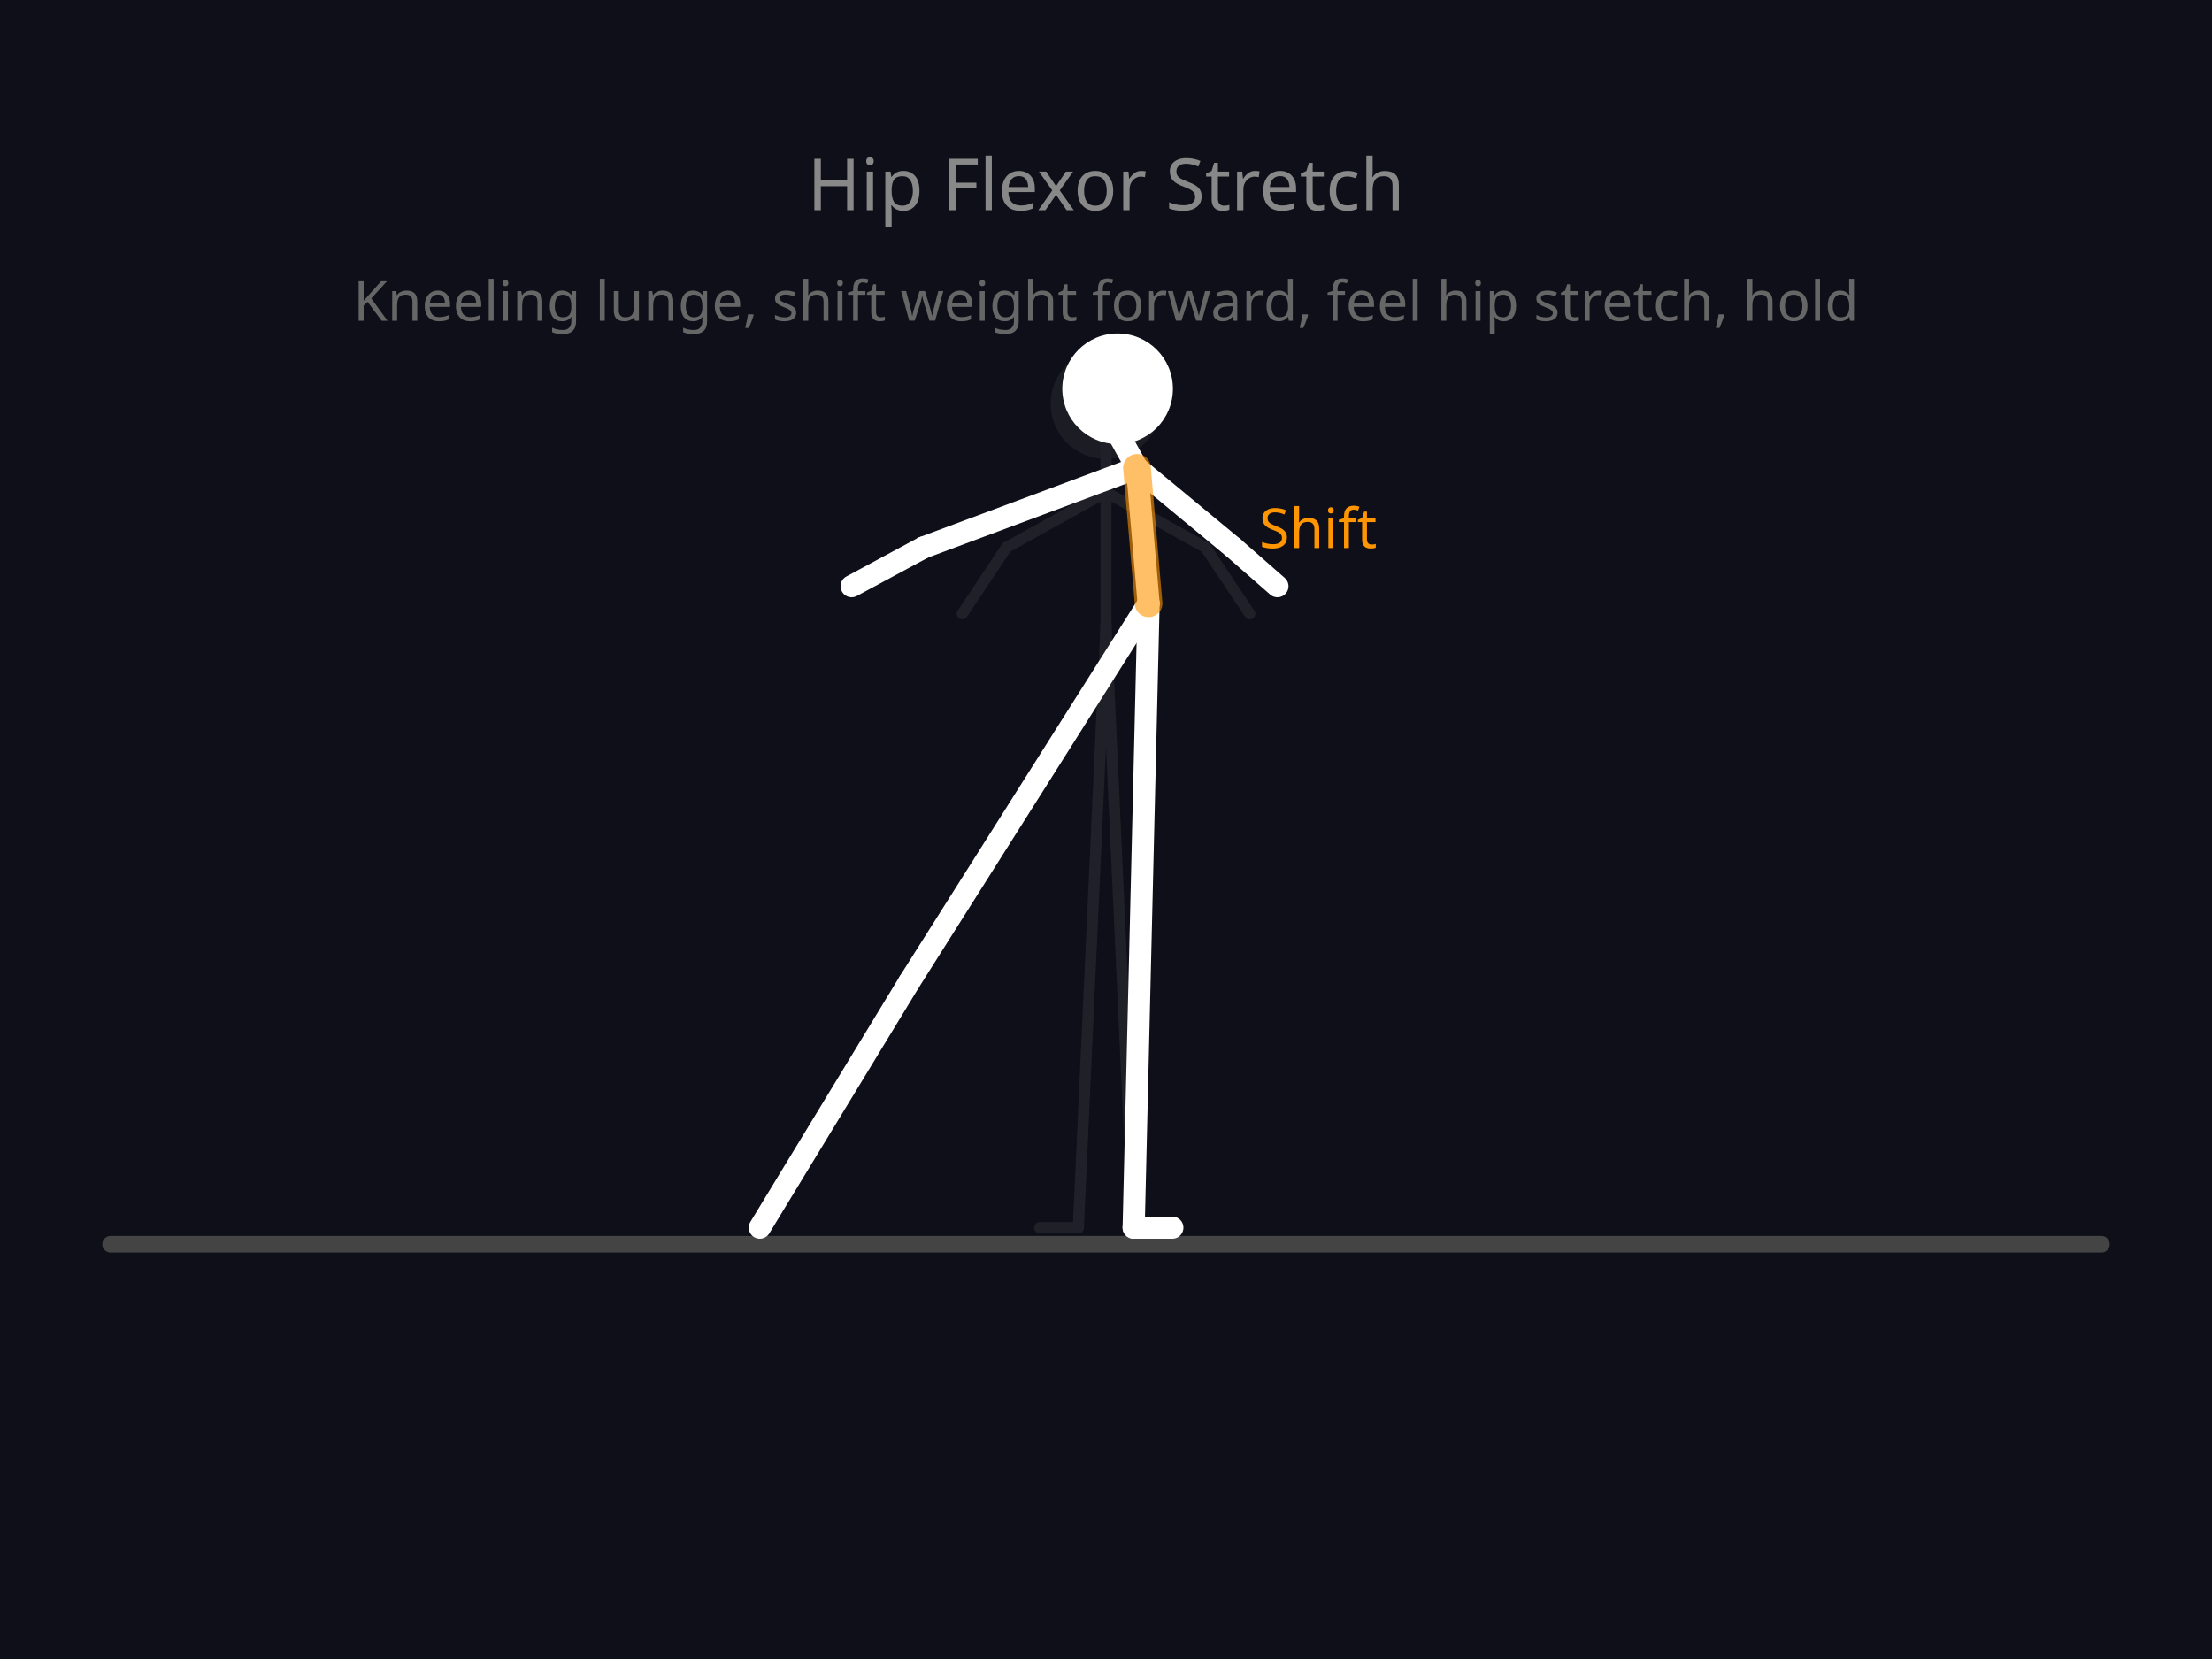
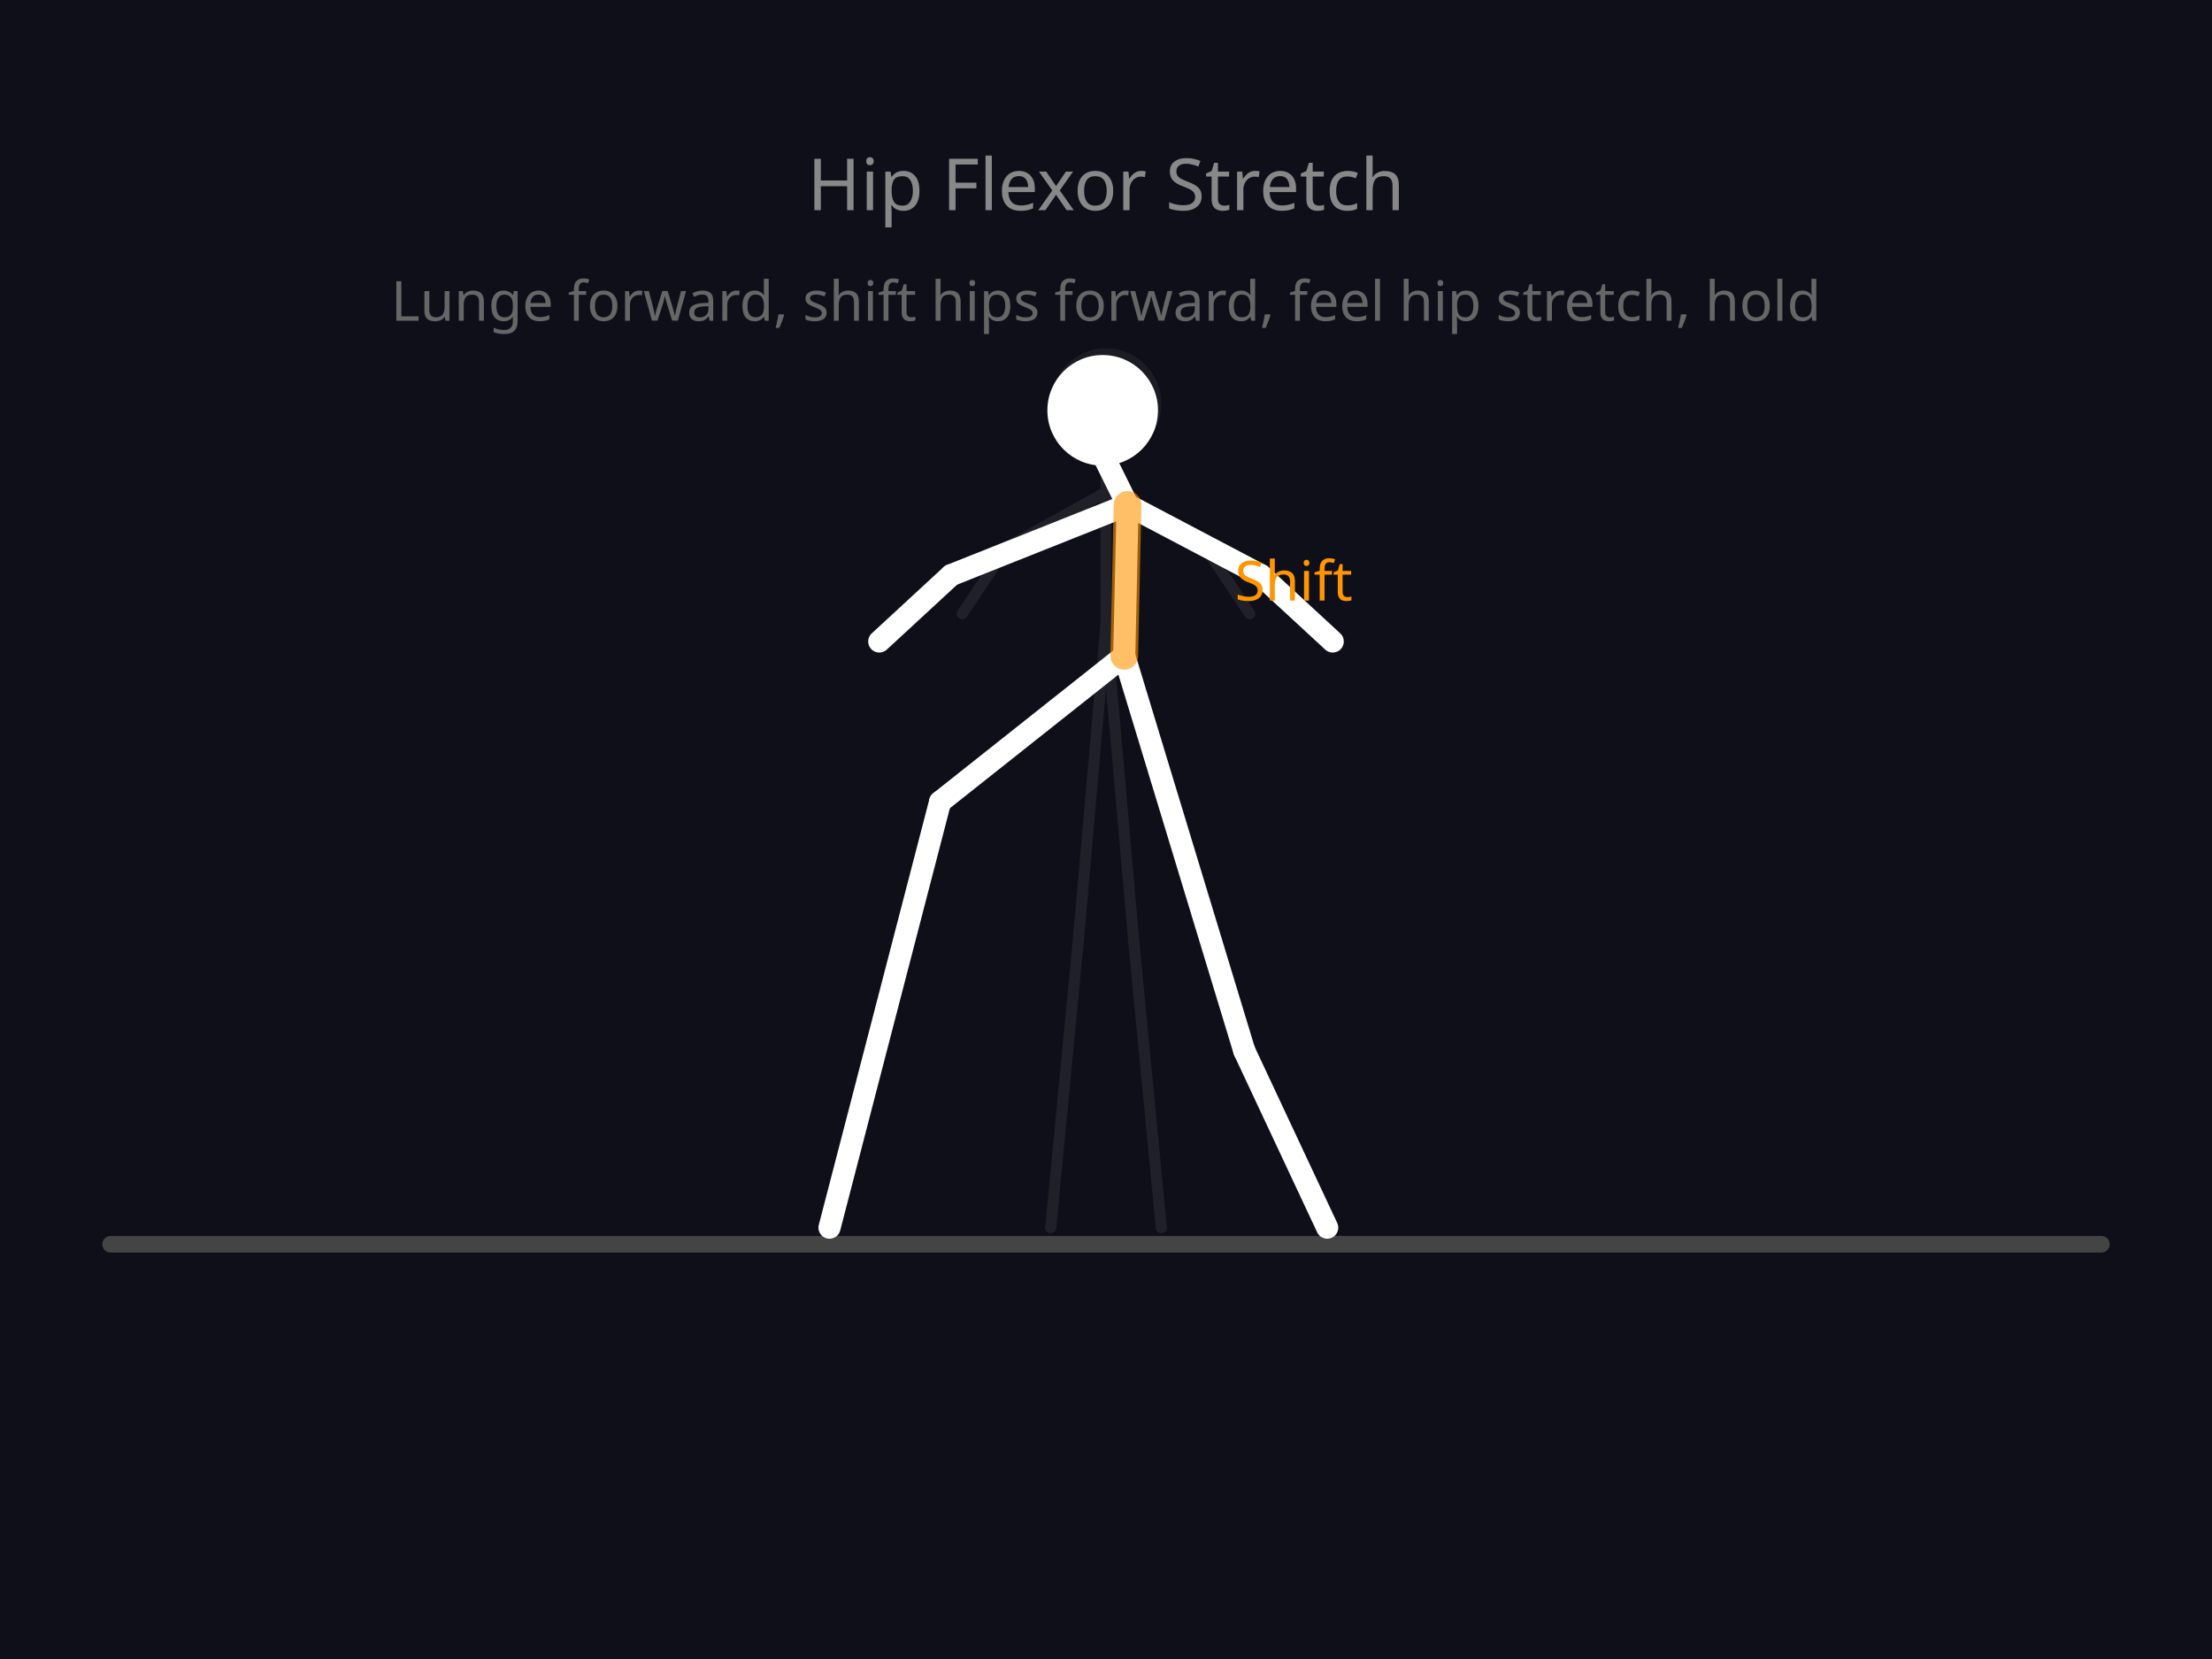
<svg xmlns="http://www.w3.org/2000/svg" viewBox="0 0 400 300">
  <rect width="400" height="300" fill="#0f0f1a" />
  <line x1="20" y1="225" x2="380" y2="225" stroke="#444" stroke-width="3" stroke-linecap="round" />
  <text x="200" y="38" fill="#888" font-size="13" font-family="sans-serif" text-anchor="middle">Hip Flexor Stretch</text>
-   <text x="200" y="58" fill="#666" font-size="10" font-family="sans-serif" text-anchor="middle">Kneeling lunge, shift weight forward, feel hip stretch, hold</text>
+   <text x="200" y="58" fill="#666" font-size="10" font-family="sans-serif" text-anchor="middle">Lunge forward, shift hips forward, feel hip stretch, hold</text>
  <g stroke="#555" stroke-width="2" fill="none" stroke-linecap="round" stroke-linejoin="round" opacity="0.25">
    <circle cx="200" cy="73" r="10" fill="#444" stroke="none" />
    <line x1="200" y1="73" x2="200" y2="81" />
    <line x1="200" y1="81" x2="200" y2="89" />
    <line x1="200" y1="89" x2="200" y2="113" />
    <line x1="200" y1="89" x2="182" y2="99" />
    <line x1="182" y1="99" x2="174" y2="111" />
    <line x1="200" y1="89" x2="218" y2="99" />
    <line x1="218" y1="99" x2="226" y2="111" />
-     <line x1="200" y1="113" x2="195" y2="222" />
-     <line x1="195" y1="222" x2="188" y2="222" />
-     <line x1="200" y1="113" x2="205" y2="222" />
-     <line x1="205" y1="222" x2="212" y2="222" />
+     <line x1="200" y1="113" x2="195" y2="170" />
+     <line x1="195" y1="170" x2="190" y2="222" />
+     <line x1="200" y1="113" x2="205" y2="170" />
+     <line x1="205" y1="170" x2="210" y2="222" />
  </g>
  <g stroke="#FFF" stroke-width="4" fill="none" stroke-linecap="round" stroke-linejoin="round">
-     <circle cx="202.1" cy="70.3" r="10" fill="#FFF" stroke="none" />
-     <line x1="202.1" y1="70.3" x2="202.1" y2="78.3" />
-     <line x1="202.1" y1="78.3" x2="205.6" y2="84.6" />
-     <line x1="205.6" y1="84.6" x2="207.7" y2="109.1" />
-     <line x1="205.6" y1="84.6" x2="167" y2="99" />
-     <line x1="167" y1="99" x2="154" y2="106" />
-     <line x1="205.6" y1="84.6" x2="223" y2="99" />
-     <line x1="223" y1="99" x2="231" y2="106" />
-     <line x1="207.7" y1="109.1" x2="164.4" y2="177.6" />
-     <line x1="164.4" y1="177.6" x2="137.4" y2="222" />
-     <line x1="207.7" y1="109.1" x2="205" y2="222" />
-     <line x1="205" y1="222" x2="212" y2="222" />
-     <line x1="207.7" y1="109.1" x2="205.6" y2="84.6" stroke="#FF9500" stroke-width="5" opacity="0.6" />
+     <circle cx="199.4" cy="74.2" r="10" fill="#FFF" stroke="none" />
+     <line x1="199.4" y1="74.2" x2="199.4" y2="82.2" />
+     <line x1="199.4" y1="82.2" x2="203.9" y2="91.3" />
+     <line x1="203.9" y1="91.3" x2="203.3" y2="118.6" />
+     <line x1="203.9" y1="91.3" x2="172" y2="104" />
+     <line x1="172" y1="104" x2="159" y2="116" />
+     <line x1="203.9" y1="91.3" x2="228" y2="104" />
+     <line x1="228" y1="104" x2="241" y2="116" />
+     <line x1="203.3" y1="118.6" x2="170" y2="145" />
+     <line x1="170" y1="145" x2="150" y2="222" />
+     <line x1="203.3" y1="118.6" x2="225" y2="190" />
+     <line x1="225" y1="190" x2="240" y2="222" />
+     <line x1="203.3" y1="118.6" x2="203.9" y2="91.3" stroke="#FF9500" stroke-width="5" opacity="0.6" />
  </g>
-   <text x="227.7" y="99.1" fill="#FF9500" font-size="10" font-family="sans-serif">Shift</text>
+   <text x="223.3" y="108.6" fill="#FF9500" font-size="10" font-family="sans-serif">Shift</text>
</svg>
